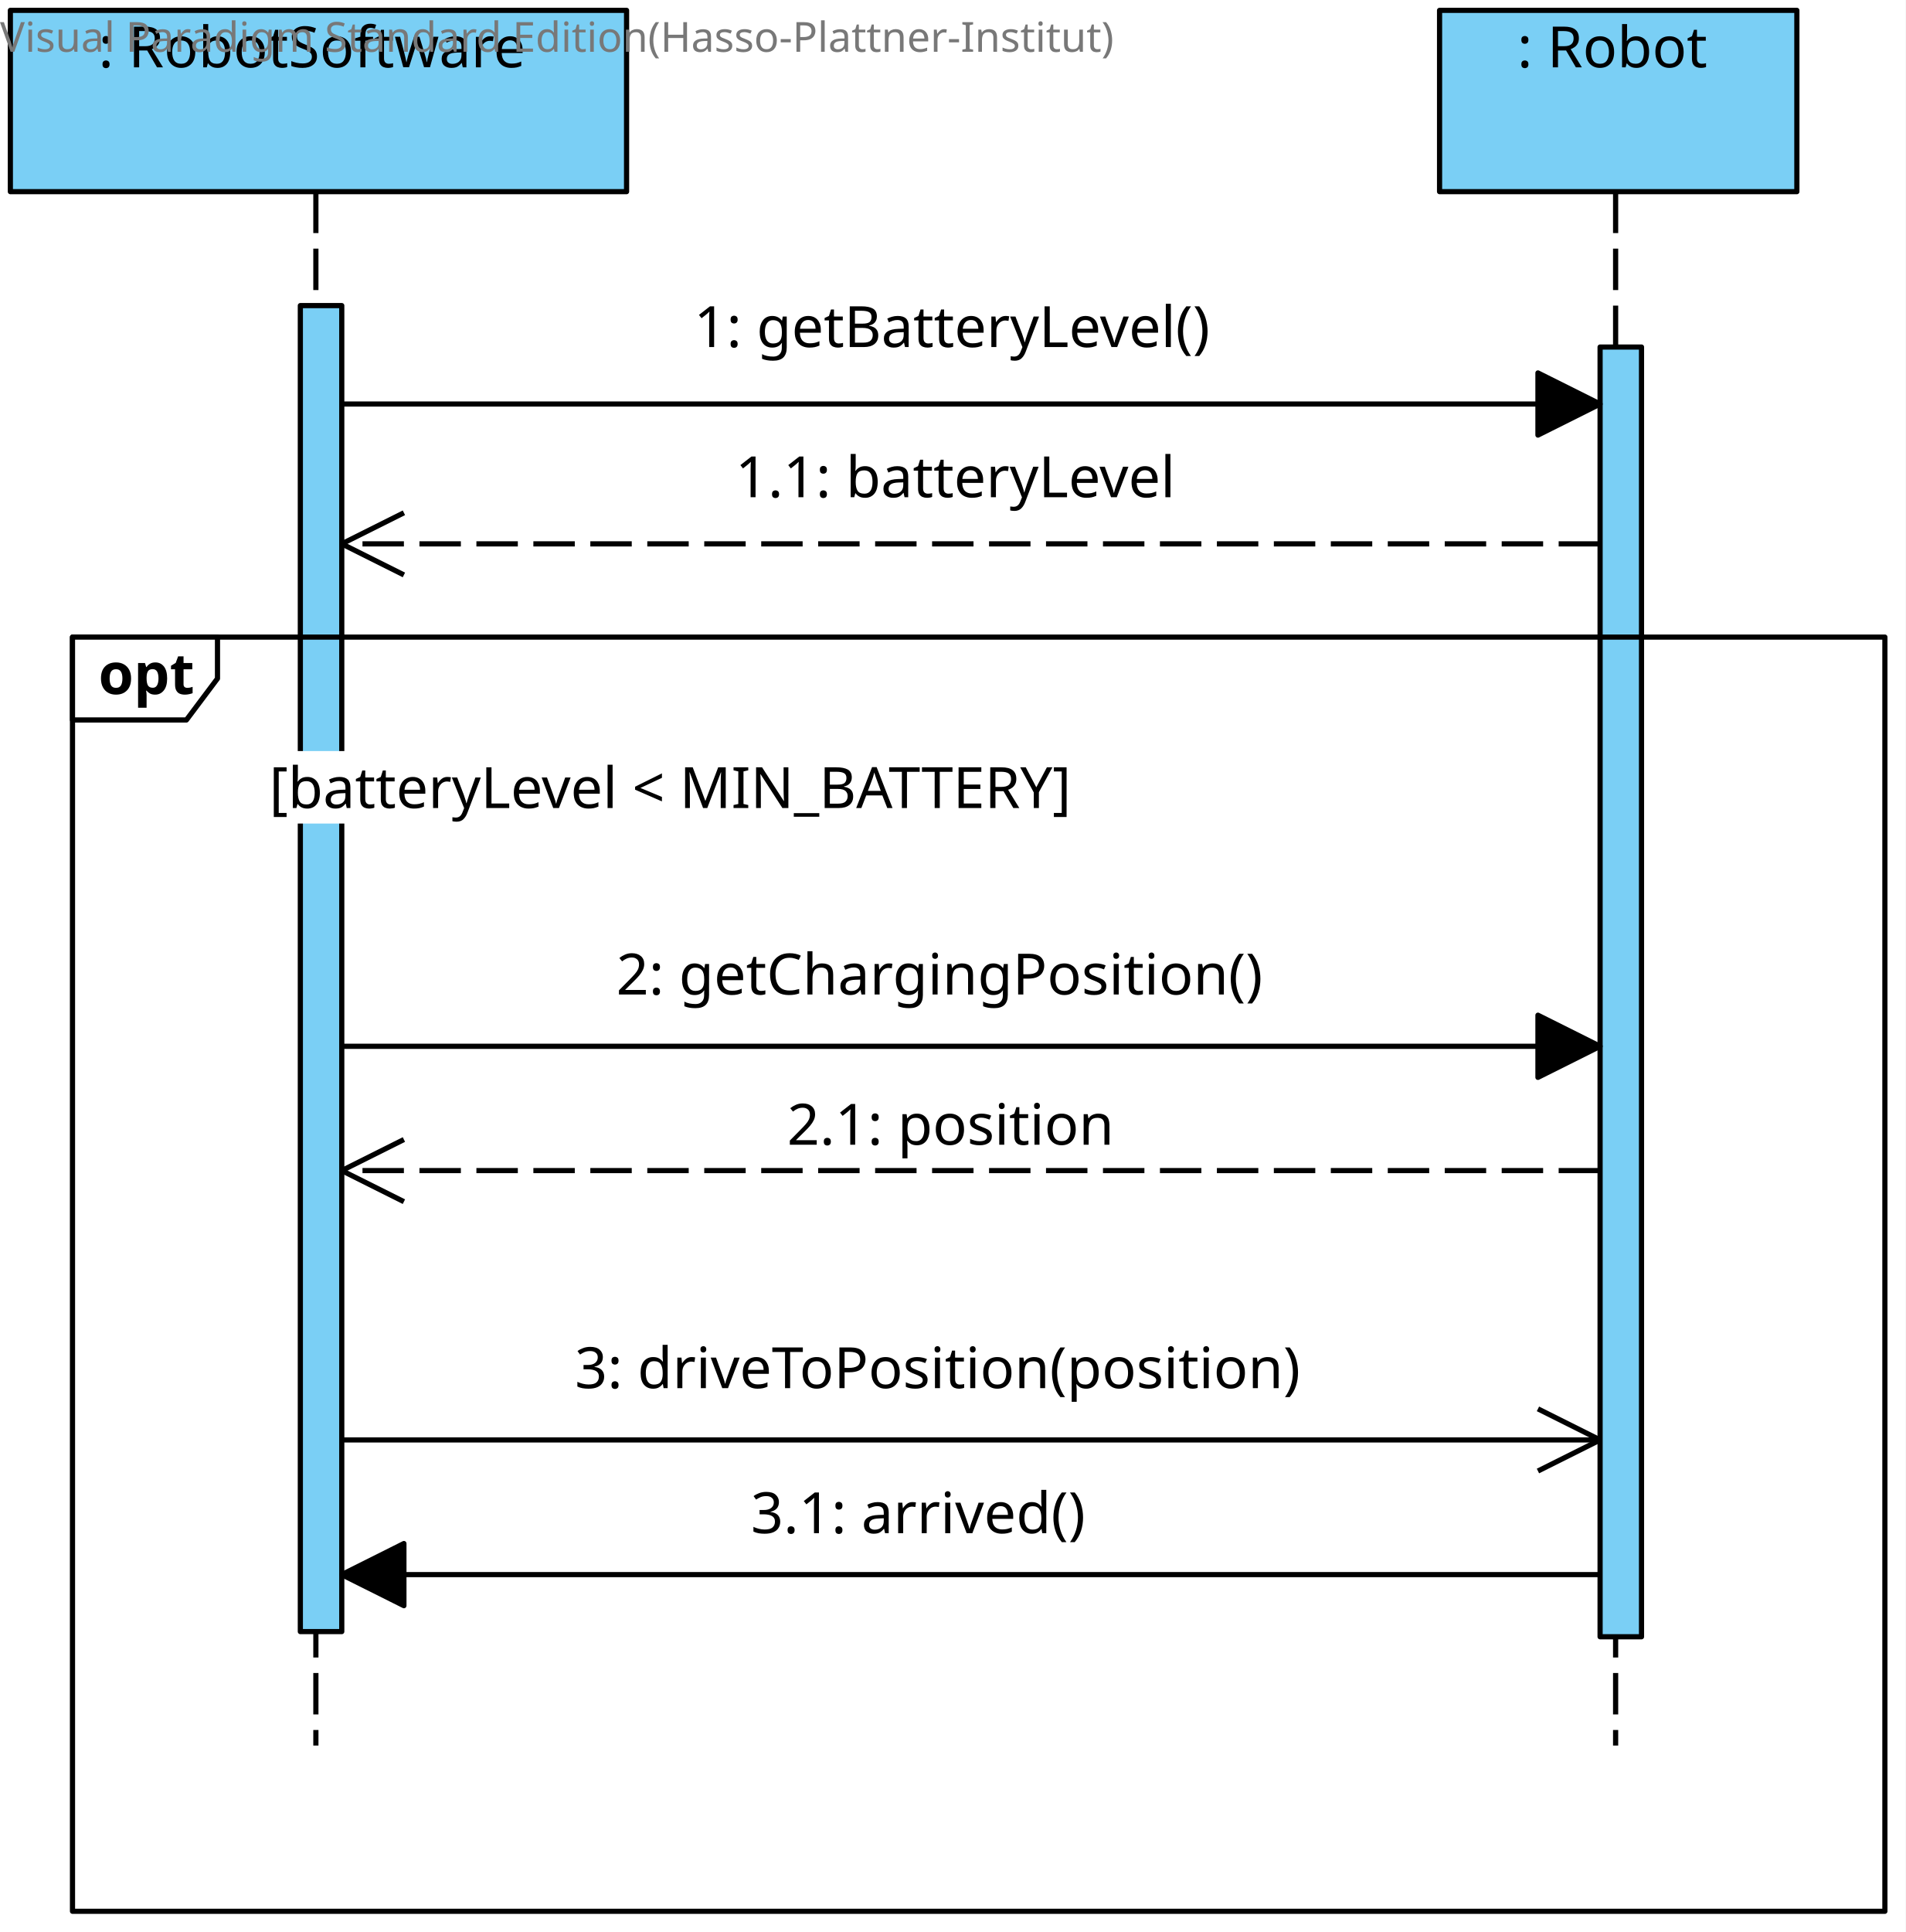
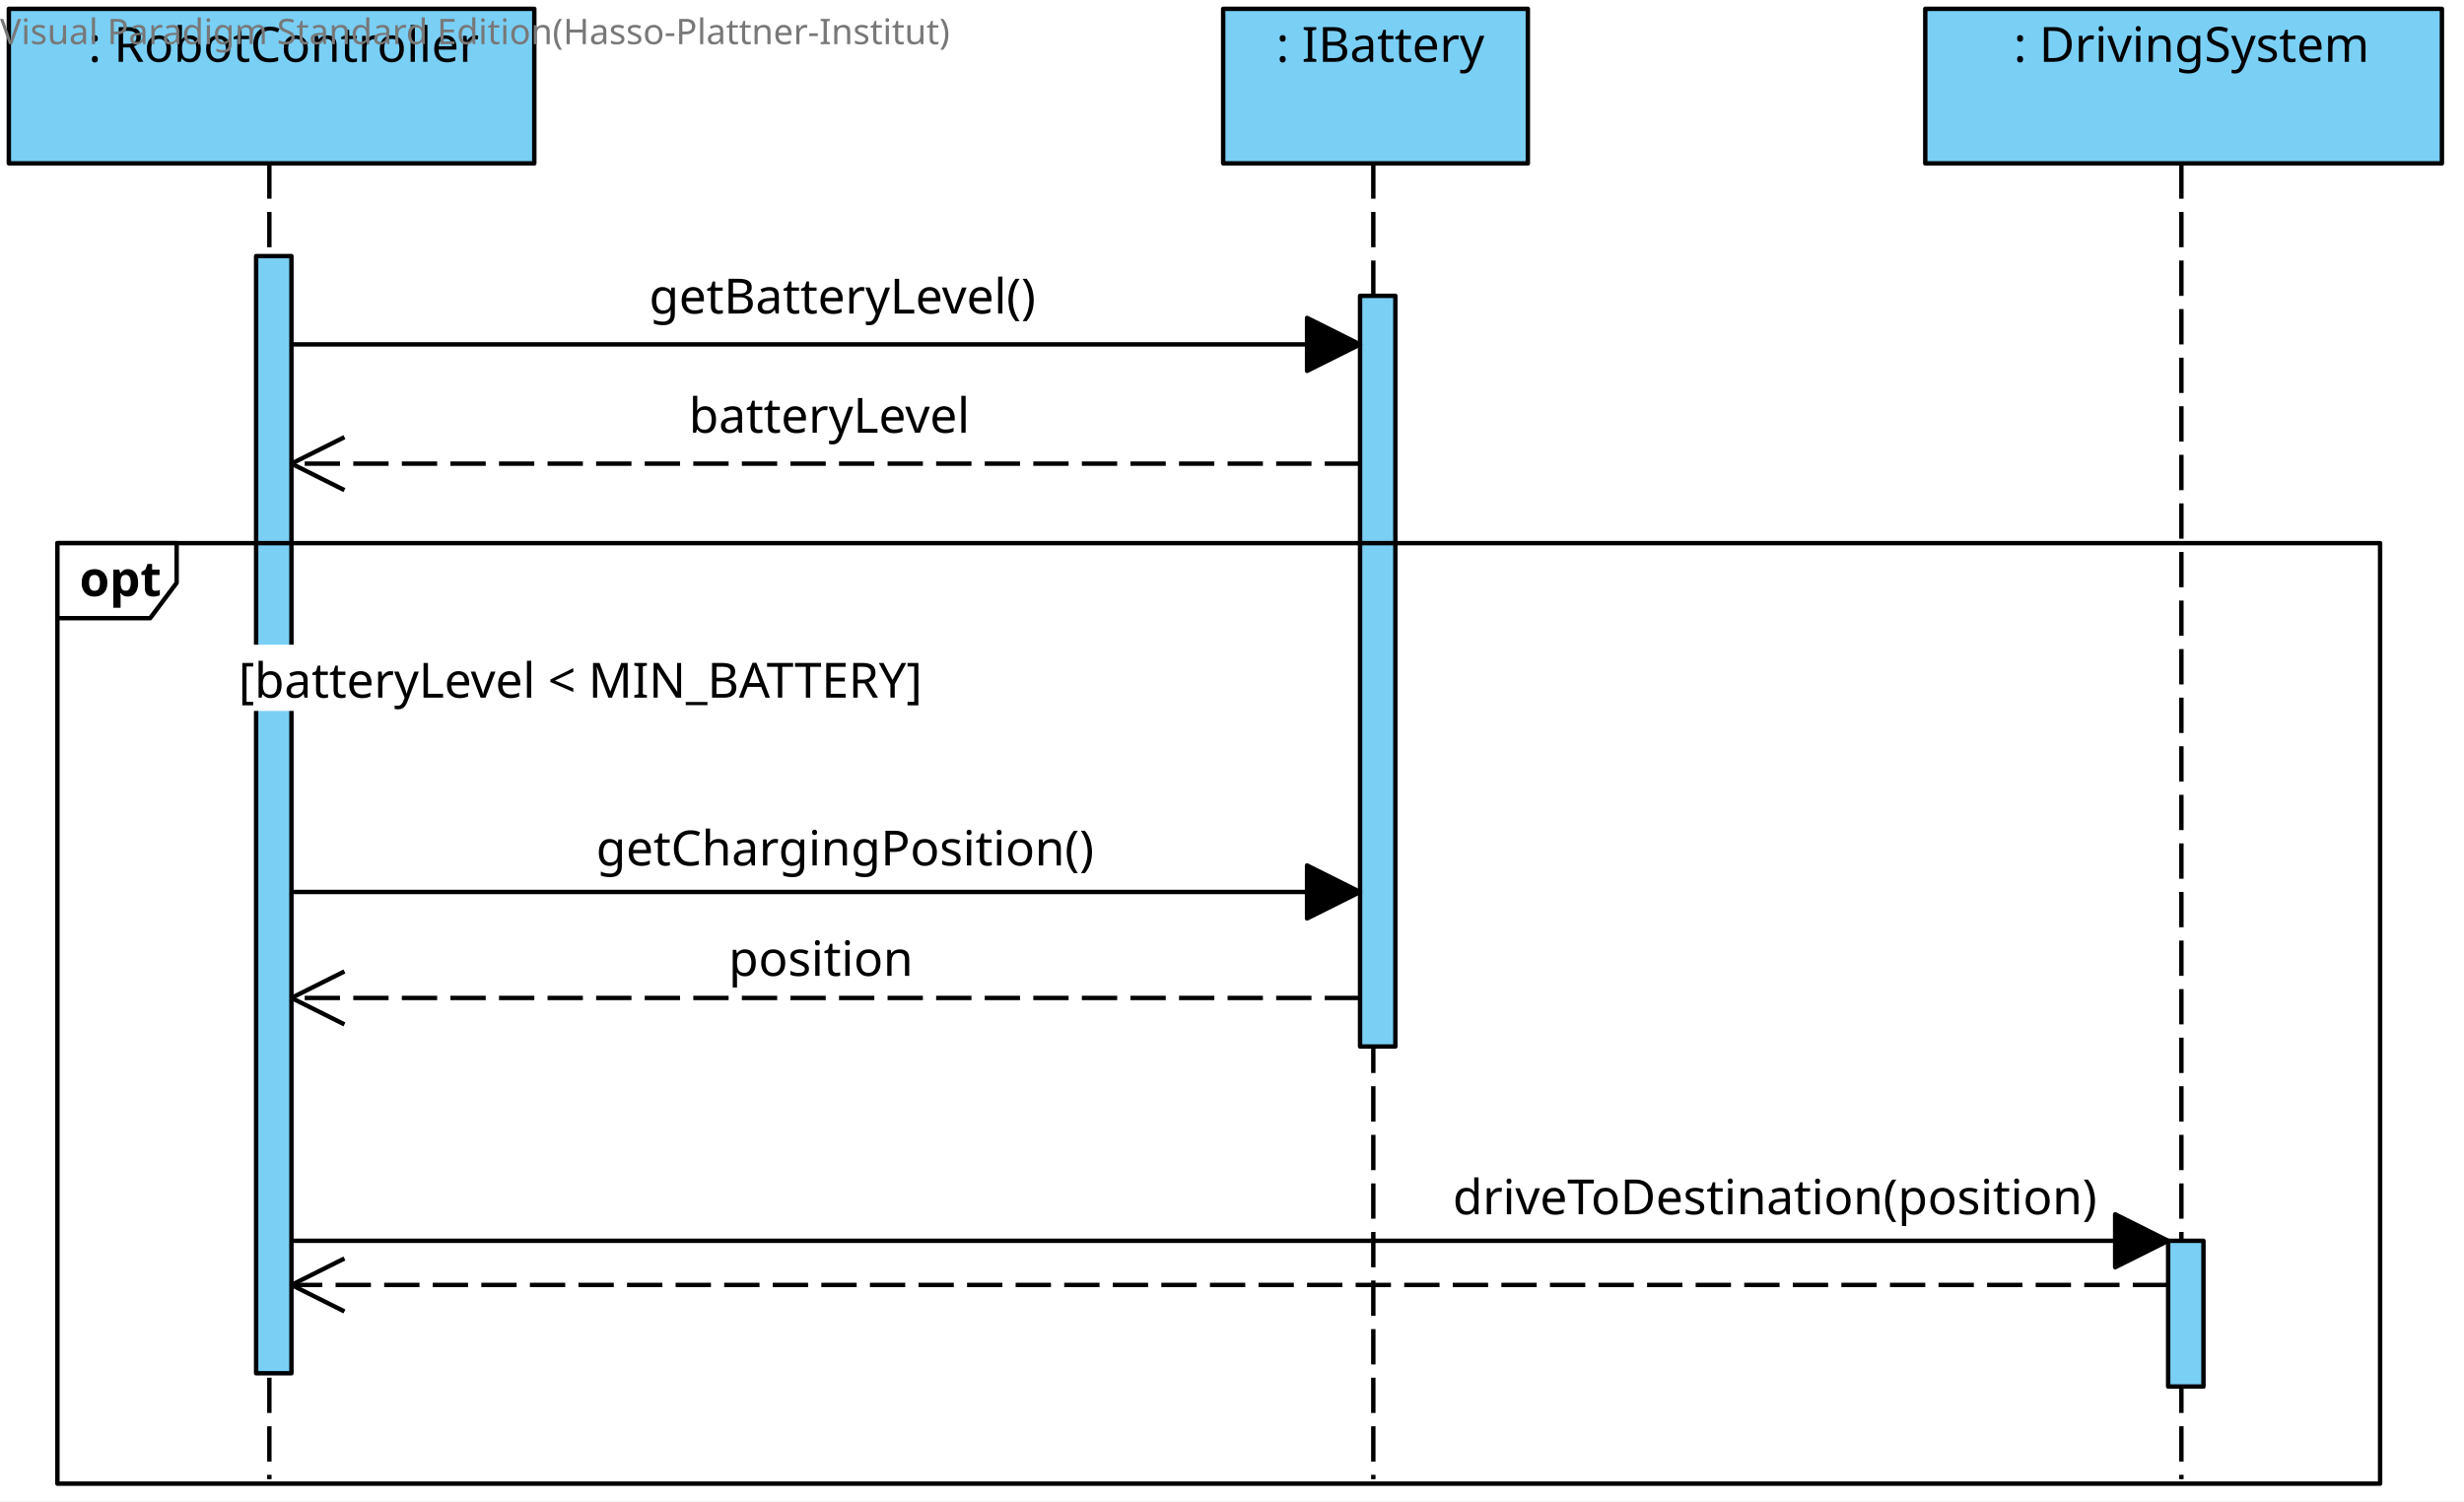
- <svg xmlns="http://www.w3.org/2000/svg" fill-opacity="0" color-rendering="auto" color-interpolation="auto" text-rendering="auto" stroke="rgb(0,0,0)" stroke-linecap="square" width="368" stroke-miterlimit="10" shape-rendering="auto" stroke-opacity="0" fill="rgb(0,0,0)" stroke-dasharray="none" font-weight="normal" stroke-width="1" height="373" font-family="'Dialog'" font-style="normal" stroke-linejoin="miter" font-size="12" stroke-dashoffset="0" image-rendering="auto">
+ <svg xmlns="http://www.w3.org/2000/svg" fill-opacity="0" color-rendering="auto" color-interpolation="auto" text-rendering="auto" stroke="rgb(0,0,0)" stroke-linecap="square" width="558" stroke-miterlimit="10" shape-rendering="auto" stroke-opacity="0" fill="rgb(0,0,0)" stroke-dasharray="none" font-weight="normal" stroke-width="1" height="340" font-family="'Dialog'" font-style="normal" stroke-linejoin="miter" font-size="12" stroke-dashoffset="0" image-rendering="auto">
  <defs id="genericDefs" />
  <g>
    <defs id="defs1">
      <clipPath clipPathUnits="userSpaceOnUse" id="clipPath1">
-         <path d="M-7 -7 L131 -7 L131 346 L-7 346 L-7 -7 Z" />
+         <path d="M-7 -7 L131 -7 L131 344 L-7 344 L-7 -7 Z" />
      </clipPath>
      <clipPath clipPathUnits="userSpaceOnUse" id="clipPath2">
-         <path d="M-7 -7 L81 -7 L81 346 L-7 346 L-7 -7 Z" />
+         <path d="M-7 -7 L81 -7 L81 344 L-7 344 L-7 -7 Z" />
      </clipPath>
      <clipPath clipPathUnits="userSpaceOnUse" id="clipPath3">
-         <path d="M-7 -7 L19 -7 L19 267 L-7 267 L-7 -7 Z" />
+         <path d="M-7 -7 L19 -7 L19 264 L-7 264 L-7 -7 Z" />
      </clipPath>
      <clipPath clipPathUnits="userSpaceOnUse" id="clipPath4">
-         <path d="M-7 -7 L19 -7 L19 260 L-7 260 L-7 -7 Z" />
+         <path d="M-7 -7 L19 -7 L19 181 L-7 181 L-7 -7 Z" />
      </clipPath>
      <clipPath clipPathUnits="userSpaceOnUse" id="clipPath5">
-         <path d="M-7 -7 L361 -7 L361 257 L-7 257 L-7 -7 Z" />
+         <path d="M-7 -7 L537 -7 L537 224 L-7 224 L-7 -7 Z" />
      </clipPath>
      <clipPath clipPathUnits="userSpaceOnUse" id="clipPath6">
-         <path d="M199 22 L199 36 L38 36 L38 22 ZM-7 -7 L-7 257 L361 257 L361 -7 Z" />
+         <path d="M192 23 L192 37 L37 37 L37 23 ZM-7 -7 L-7 224 L537 224 L537 -7 Z" />
      </clipPath>
      <clipPath clipPathUnits="userSpaceOnUse" id="clipPath7">
-         <path d="M0 0 L0 17 L29 17 L29 0 Z" />
+         <path d="M0 0 L0 18 L28 18 L28 0 Z" />
      </clipPath>
      <clipPath clipPathUnits="userSpaceOnUse" id="clipPath8">
-         <path d="M-7 -7 L361 -7 L361 240 L-7 240 L-7 -7 Z" />
+         <path d="M-7 -7 L537 -7 L537 206 L-7 206 L-7 -7 Z" />
      </clipPath>
      <clipPath clipPathUnits="userSpaceOnUse" id="clipPath9">
-         <path d="M0 0 L0 14 L182 14 L182 0 Z" />
+         <path d="M0 0 L0 15 L176 15 L176 0 Z" />
      </clipPath>
      <clipPath clipPathUnits="userSpaceOnUse" id="clipPath10">
-         <path d="M0 0 L0 4 L350 4 L350 0 Z" />
+         <path d="M0 0 L0 4 L526 4 L526 0 Z" />
      </clipPath>
      <clipPath clipPathUnits="userSpaceOnUse" id="clipPath11">
-         <path d="M-120 -14 L240 -14 L240 28 L-120 28 L-120 -14 Z" />
+         <path d="M-7 -7 L129 -7 L129 344 L-7 344 L-7 -7 Z" />
      </clipPath>
      <clipPath clipPathUnits="userSpaceOnUse" id="clipPath12">
-         <path d="M-70 -14 L140 -14 L140 28 L-70 28 L-70 -14 Z" />
+         <path d="M-7 -7 L19 -7 L19 44 L-7 44 L-7 -7 Z" />
      </clipPath>
      <clipPath clipPathUnits="userSpaceOnUse" id="clipPath13">
-         <path d="M0 0 L447 0 L447 204 L0 204 L0 0 Z" />
+         <path d="M-70 -15 L140 -15 L140 30 L-70 30 L-70 -15 Z" />
      </clipPath>
      <clipPath clipPathUnits="userSpaceOnUse" id="clipPath14">
-         <path d="M-82 -15 L164 -15 L164 30 L-82 30 L-82 -15 Z" />
+         <path d="M-118 -15 L236 -15 L236 30 L-118 30 L-118 -15 Z" />
      </clipPath>
      <clipPath clipPathUnits="userSpaceOnUse" id="clipPath15">
-         <path d="M-168 -14 L336 -14 L336 28 L-168 28 L-168 -14 Z" />
+         <path d="M-120 -15 L240 -15 L240 30 L-120 30 L-120 -15 Z" />
      </clipPath>
      <clipPath clipPathUnits="userSpaceOnUse" id="clipPath16">
-         <path d="M-80 -14 L160 -14 L160 28 L-80 28 L-80 -14 Z" />
+         <path d="M0 0 L629 0 L629 204 L0 204 L0 0 Z" />
      </clipPath>
      <clipPath clipPathUnits="userSpaceOnUse" id="clipPath17">
-         <path d="M-150 -14 L300 -14 L300 28 L-150 28 L-150 -14 Z" />
+         <path d="M0 0 L446 0 L446 204 L0 204 L0 0 Z" />
      </clipPath>
      <clipPath clipPathUnits="userSpaceOnUse" id="clipPath18">
-         <path d="M-101 -13 L202 -13 L202 26 L-101 26 L-101 -13 Z" />
+         <path d="M-57 -15 L114 -15 L114 30 L-57 30 L-57 -15 Z" />
      </clipPath>
      <clipPath clipPathUnits="userSpaceOnUse" id="clipPath19">
-         <path d="M-116 -16 L232 -16 L232 32 L-116 32 L-116 -16 Z" />
+         <path d="M-126 -15 L252 -15 L252 30 L-126 30 L-126 -15 Z" />
+       </clipPath>
+       <clipPath clipPathUnits="userSpaceOnUse" id="clipPath20">
+         <path d="M-80 -15 L160 -15 L160 30 L-80 30 L-80 -15 Z" />
+       </clipPath>
+       <clipPath clipPathUnits="userSpaceOnUse" id="clipPath21">
+         <path d="M-103 -15 L206 -15 L206 30 L-103 30 L-103 -15 Z" />
+       </clipPath>
+       <clipPath clipPathUnits="userSpaceOnUse" id="clipPath22">
+         <path d="M-157 -15 L314 -15 L314 30 L-157 30 L-157 -15 Z" />
      </clipPath>
    </defs>
    <g fill="white" text-rendering="geometricPrecision" fill-opacity="1" stroke-opacity="1" stroke="white">
-       <rect x="0" width="368" height="373" y="0" stroke="none" />
+       <rect x="0" width="558" height="340" y="0" stroke="none" />
    </g>
    <g font-size="11" transform="translate(2,2)" fill-opacity="1" fill="rgb(122,207,245)" text-rendering="geometricPrecision" font-family="sans-serif" stroke="rgb(122,207,245)" stroke-opacity="1">
      <rect x="0" width="119" height="35" y="0" clip-path="url(#clipPath1)" stroke="none" />
    </g>
    <g stroke-linecap="butt" font-size="11" transform="translate(2,2)" fill-opacity="1" fill="black" text-rendering="geometricPrecision" font-family="sans-serif" stroke-linejoin="round" stroke="black" stroke-opacity="1" stroke-miterlimit="0">
      <rect fill="none" x="0" width="119" height="35" y="0" clip-path="url(#clipPath1)" />
-       <line clip-path="url(#clipPath1)" fill="none" x1="59" x2="59" y1="35" y2="335" stroke-linejoin="bevel" stroke-dasharray="8,3" />
+       <line clip-path="url(#clipPath1)" fill="none" x1="59" x2="59" y1="35" y2="333" stroke-linejoin="bevel" stroke-dasharray="8,3" />
    </g>
-     <g font-size="11" transform="translate(278,2)" fill-opacity="1" fill="rgb(122,207,245)" text-rendering="geometricPrecision" font-family="sans-serif" stroke="rgb(122,207,245)" stroke-opacity="1">
+     <g font-size="11" transform="translate(277,2)" fill-opacity="1" fill="rgb(122,207,245)" text-rendering="geometricPrecision" font-family="sans-serif" stroke="rgb(122,207,245)" stroke-opacity="1">
      <rect x="0" width="69" height="35" y="0" clip-path="url(#clipPath2)" stroke="none" />
    </g>
-     <g stroke-linecap="butt" font-size="11" transform="translate(278,2)" fill-opacity="1" fill="black" text-rendering="geometricPrecision" font-family="sans-serif" stroke-linejoin="round" stroke="black" stroke-opacity="1" stroke-miterlimit="0">
+     <g stroke-linecap="butt" font-size="11" transform="translate(277,2)" fill-opacity="1" fill="black" text-rendering="geometricPrecision" font-family="sans-serif" stroke-linejoin="round" stroke="black" stroke-opacity="1" stroke-miterlimit="0">
      <rect fill="none" x="0" width="69" height="35" y="0" clip-path="url(#clipPath2)" />
-       <line clip-path="url(#clipPath2)" fill="none" x1="34" x2="34" y1="35" y2="335" stroke-linejoin="bevel" stroke-dasharray="8,3" />
+       <line clip-path="url(#clipPath2)" fill="none" x1="34" x2="34" y1="35" y2="333" stroke-linejoin="bevel" stroke-dasharray="8,3" />
    </g>
-     <g font-size="11" transform="translate(58,59)" fill-opacity="1" fill="rgb(122,207,245)" text-rendering="geometricPrecision" font-family="sans-serif" stroke="rgb(122,207,245)" stroke-opacity="1">
-       <rect x="0" width="8" height="256" y="0" clip-path="url(#clipPath3)" stroke="none" />
+     <g font-size="11" transform="translate(58,58)" fill-opacity="1" fill="rgb(122,207,245)" text-rendering="geometricPrecision" font-family="sans-serif" stroke="rgb(122,207,245)" stroke-opacity="1">
+       <rect x="0" width="8" height="253" y="0" clip-path="url(#clipPath3)" stroke="none" />
    </g>
-     <g stroke-linecap="butt" font-size="11" transform="translate(58,59)" fill-opacity="1" fill="black" text-rendering="geometricPrecision" font-family="sans-serif" stroke-linejoin="round" stroke="black" stroke-opacity="1" stroke-miterlimit="0">
-       <rect fill="none" x="0" width="8" height="256" y="0" clip-path="url(#clipPath3)" />
+     <g stroke-linecap="butt" font-size="11" transform="translate(58,58)" fill-opacity="1" fill="black" text-rendering="geometricPrecision" font-family="sans-serif" stroke-linejoin="round" stroke="black" stroke-opacity="1" stroke-miterlimit="0">
+       <rect fill="none" x="0" width="8" height="253" y="0" clip-path="url(#clipPath3)" />
    </g>
-     <g font-size="11" transform="translate(309,67)" fill-opacity="1" fill="rgb(122,207,245)" text-rendering="geometricPrecision" font-family="sans-serif" stroke="rgb(122,207,245)" stroke-opacity="1">
-       <rect x="0" width="8" height="249" y="0" clip-path="url(#clipPath4)" stroke="none" />
+     <g font-size="11" transform="translate(308,67)" fill-opacity="1" fill="rgb(122,207,245)" text-rendering="geometricPrecision" font-family="sans-serif" stroke="rgb(122,207,245)" stroke-opacity="1">
+       <rect x="0" width="8" height="170" y="0" clip-path="url(#clipPath4)" stroke="none" />
    </g>
-     <g stroke-linecap="butt" font-size="11" transform="translate(309,67)" fill-opacity="1" fill="black" text-rendering="geometricPrecision" font-family="sans-serif" stroke-linejoin="round" stroke="black" stroke-opacity="1" stroke-miterlimit="0">
-       <rect fill="none" x="0" width="8" height="249" y="0" clip-path="url(#clipPath4)" />
+     <g stroke-linecap="butt" font-size="11" transform="translate(308,67)" fill-opacity="1" fill="black" text-rendering="geometricPrecision" font-family="sans-serif" stroke-linejoin="round" stroke="black" stroke-opacity="1" stroke-miterlimit="0">
+       <rect fill="none" x="0" width="8" height="170" y="0" clip-path="url(#clipPath4)" />
    </g>
-     <g stroke-linecap="butt" font-size="11" transform="translate(14,123)" fill-opacity="1" fill="black" text-rendering="geometricPrecision" font-family="sans-serif" stroke-linejoin="round" stroke="black" font-weight="bold" stroke-opacity="1" stroke-miterlimit="0">
-       <rect fill="none" x="0" width="350" height="246" y="0" clip-path="url(#clipPath6)" />
+     <g stroke-linecap="butt" font-size="11" transform="translate(13,123)" fill-opacity="1" fill="black" text-rendering="geometricPrecision" font-family="sans-serif" stroke-linejoin="round" stroke="black" font-weight="bold" stroke-opacity="1" stroke-miterlimit="0">
+       <rect fill="none" x="0" width="526" height="213" y="0" clip-path="url(#clipPath6)" />
    </g>
-     <g font-size="11" transform="translate(14,123)" fill-opacity="1" fill="white" text-rendering="geometricPrecision" font-family="sans-serif" stroke="white" font-weight="bold" stroke-opacity="1">
-       <path d="M28 0 L28 8 L22 16 L0 16 L0 0 Z" stroke="none" clip-path="url(#clipPath6)" />
+     <g font-size="11" transform="translate(13,123)" fill-opacity="1" fill="white" text-rendering="geometricPrecision" font-family="sans-serif" stroke="white" font-weight="bold" stroke-opacity="1">
+       <path d="M27 0 L27 9 L21 17 L0 17 L0 0 Z" stroke="none" clip-path="url(#clipPath6)" />
    </g>
-     <g stroke-linecap="butt" font-size="11" transform="translate(14,123)" fill-opacity="1" fill="black" text-rendering="geometricPrecision" font-family="sans-serif" stroke-linejoin="round" stroke="black" font-weight="bold" stroke-opacity="1" stroke-miterlimit="0">
-       <path fill="none" d="M28 0 L28 8 L22 16 L0 16 L0 0 Z" clip-path="url(#clipPath6)" />
+     <g stroke-linecap="butt" font-size="11" transform="translate(13,123)" fill-opacity="1" fill="black" text-rendering="geometricPrecision" font-family="sans-serif" stroke-linejoin="round" stroke="black" font-weight="bold" stroke-opacity="1" stroke-miterlimit="0">
+       <path fill="none" d="M27 0 L27 9 L21 17 L0 17 L0 0 Z" clip-path="url(#clipPath6)" />
    </g>
-     <g font-size="11" transform="translate(14,123)" fill-opacity="1" fill="black" text-rendering="geometricPrecision" font-family="sans-serif" stroke="black" font-weight="bold" stroke-opacity="1">
-       <text x="5" xml:space="preserve" y="11" clip-path="url(#clipPath7)" stroke="none">opt</text>
+     <g font-size="11" transform="translate(13,123)" fill-opacity="1" fill="black" text-rendering="geometricPrecision" font-family="sans-serif" stroke="black" font-weight="bold" stroke-opacity="1">
+       <text x="5" xml:space="preserve" y="12" clip-path="url(#clipPath7)" stroke="none">opt</text>
    </g>
-     <g font-size="11" transform="translate(42,145)" fill-opacity="1" fill="white" text-rendering="geometricPrecision" font-family="sans-serif" stroke="white" stroke-opacity="1">
-       <rect x="9" width="164" height="16" y="-1" clip-path="url(#clipPath9)" stroke="none" />
-       <text fill="black" x="10" xml:space="preserve" y="11" clip-path="url(#clipPath9)" stroke="none">[batteryLevel &lt; MIN_BATTERY]</text>
+     <g font-size="11" transform="translate(41,146)" fill-opacity="1" fill="white" text-rendering="geometricPrecision" font-family="sans-serif" stroke="white" stroke-opacity="1">
+       <rect x="12" width="151" height="17" y="-1" clip-path="url(#clipPath9)" stroke="none" />
+       <text fill="black" x="13" xml:space="preserve" y="12" clip-path="url(#clipPath9)" stroke="none">[batteryLevel &lt; MIN_BATTERY]</text>
+     </g>
+     <g font-size="11" transform="translate(436,2)" fill-opacity="1" fill="rgb(122,207,245)" text-rendering="geometricPrecision" font-family="sans-serif" stroke="rgb(122,207,245)" stroke-opacity="1">
+       <rect x="0" width="117" height="35" y="0" clip-path="url(#clipPath11)" stroke="none" />
+     </g>
+     <g stroke-linecap="butt" font-size="11" transform="translate(436,2)" fill-opacity="1" fill="black" text-rendering="geometricPrecision" font-family="sans-serif" stroke-linejoin="round" stroke="black" stroke-opacity="1" stroke-miterlimit="0">
+       <rect fill="none" x="0" width="117" height="35" y="0" clip-path="url(#clipPath11)" />
+       <line clip-path="url(#clipPath11)" fill="none" x1="58" x2="58" y1="35" y2="333" stroke-linejoin="bevel" stroke-dasharray="8,3" />
+     </g>
+     <g font-size="11" transform="translate(491,281)" fill-opacity="1" fill="rgb(122,207,245)" text-rendering="geometricPrecision" font-family="sans-serif" stroke="rgb(122,207,245)" stroke-opacity="1">
+       <rect x="0" width="8" height="33" y="0" clip-path="url(#clipPath12)" stroke="none" />
+     </g>
+     <g stroke-linecap="butt" font-size="11" transform="translate(491,281)" fill-opacity="1" fill="black" text-rendering="geometricPrecision" font-family="sans-serif" stroke-linejoin="round" stroke="black" stroke-opacity="1" stroke-miterlimit="0">
+       <rect fill="none" x="0" width="8" height="33" y="0" clip-path="url(#clipPath12)" />
+     </g>
+     <g font-size="11" transform="translate(277,2)" fill-opacity="1" fill="black" text-rendering="geometricPrecision" font-family="sans-serif" stroke="black" stroke-opacity="1">
+       <text x="12" xml:space="preserve" y="12" clip-path="url(#clipPath13)" stroke="none">: IBattery</text>
+     </g>
+     <g font-size="11" transform="translate(436,2)" fill-opacity="1" fill="black" text-rendering="geometricPrecision" font-family="sans-serif" stroke="black" stroke-opacity="1">
+       <text x="20" xml:space="preserve" y="12" clip-path="url(#clipPath14)" stroke="none">: DrivingSystem</text>
    </g>
    <g font-size="11" transform="translate(2,2)" fill-opacity="1" fill="black" text-rendering="geometricPrecision" font-family="sans-serif" stroke="black" stroke-opacity="1">
-       <text x="17" xml:space="preserve" y="11" clip-path="url(#clipPath11)" stroke="none">: RobotSoftware</text>
+       <text x="18" xml:space="preserve" y="12" clip-path="url(#clipPath15)" stroke="none">: RobotController</text>
    </g>
-     <g font-size="11" transform="translate(278,2)" fill-opacity="1" fill="black" text-rendering="geometricPrecision" font-family="sans-serif" stroke="black" stroke-opacity="1">
-       <text x="15" xml:space="preserve" y="11" clip-path="url(#clipPath12)" stroke="none">: Robot</text>
+     <g stroke-linecap="butt" font-size="11" transform="translate(-34,181)" fill-opacity="1" fill="black" text-rendering="geometricPrecision" font-family="sans-serif" stroke-linejoin="round" stroke="black" stroke-opacity="1">
+       <line y2="100" fill="none" x1="100" clip-path="url(#clipPath16)" x2="525" y1="100" />
+       <polygon points=" 525 100 513 94 513 106" clip-path="url(#clipPath16)" stroke="none" />
+       <polygon fill="none" points=" 525 100 513 94 513 106" clip-path="url(#clipPath16)" />
+     </g>
+     <g stroke-linecap="butt" font-size="11" transform="translate(-34,191)" fill-opacity="1" fill="black" text-rendering="geometricPrecision" font-family="sans-serif" stroke-linejoin="round" stroke-dasharray="8,3" stroke="black" stroke-opacity="1" stroke-miterlimit="0">
+       <line y2="100" fill="none" x1="525" clip-path="url(#clipPath16)" x2="100" y1="100" />
+       <line clip-path="url(#clipPath16)" fill="none" x1="100" x2="112" y1="100" y2="106" stroke-dasharray="none" stroke-miterlimit="10" />
+       <line clip-path="url(#clipPath16)" fill="none" x1="100" x2="112" y1="100" y2="94" stroke-dasharray="none" stroke-miterlimit="10" />
    </g>
    <g stroke-linecap="butt" font-size="11" transform="translate(-34,-22)" fill-opacity="1" fill="black" text-rendering="geometricPrecision" font-family="sans-serif" stroke-linejoin="round" stroke="black" stroke-opacity="1">
-       <line y2="100" fill="none" x1="100" clip-path="url(#clipPath13)" x2="343" y1="100" />
-       <polygon points=" 343 100 331 94 331 106" clip-path="url(#clipPath13)" stroke="none" />
-       <polygon fill="none" points=" 343 100 331 94 331 106" clip-path="url(#clipPath13)" />
+       <line y2="100" fill="none" x1="100" clip-path="url(#clipPath17)" x2="342" y1="100" />
+       <polygon points=" 342 100 330 94 330 106" clip-path="url(#clipPath17)" stroke="none" />
+       <polygon fill="none" points=" 342 100 330 94 330 106" clip-path="url(#clipPath17)" />
    </g>
    <g stroke-linecap="butt" font-size="11" transform="translate(-34,5)" fill-opacity="1" fill="black" text-rendering="geometricPrecision" font-family="sans-serif" stroke-linejoin="round" stroke-dasharray="8,3" stroke="black" stroke-opacity="1" stroke-miterlimit="0">
-       <line y2="100" fill="none" x1="343" clip-path="url(#clipPath13)" x2="100" y1="100" />
-       <line clip-path="url(#clipPath13)" fill="none" x1="100" x2="112" y1="100" y2="106" stroke-dasharray="none" stroke-miterlimit="10" />
-       <line clip-path="url(#clipPath13)" fill="none" x1="100" x2="112" y1="100" y2="94" stroke-dasharray="none" stroke-miterlimit="10" />
+       <line y2="100" fill="none" x1="342" clip-path="url(#clipPath17)" x2="100" y1="100" />
+       <line clip-path="url(#clipPath17)" fill="none" x1="100" x2="112" y1="100" y2="106" stroke-dasharray="none" stroke-miterlimit="10" />
+       <line clip-path="url(#clipPath17)" fill="none" x1="100" x2="112" y1="100" y2="94" stroke-dasharray="none" stroke-miterlimit="10" />
    </g>
    <g stroke-linecap="butt" font-size="11" transform="translate(-34,102)" fill-opacity="1" fill="black" text-rendering="geometricPrecision" font-family="sans-serif" stroke-linejoin="round" stroke="black" stroke-opacity="1">
-       <line y2="100" fill="none" x1="100" clip-path="url(#clipPath13)" x2="343" y1="100" />
-       <polygon points=" 343 100 331 94 331 106" clip-path="url(#clipPath13)" stroke="none" />
-       <polygon fill="none" points=" 343 100 331 94 331 106" clip-path="url(#clipPath13)" />
+       <line y2="100" fill="none" x1="100" clip-path="url(#clipPath17)" x2="342" y1="100" />
+       <polygon points=" 342 100 330 94 330 106" clip-path="url(#clipPath17)" stroke="none" />
+       <polygon fill="none" points=" 342 100 330 94 330 106" clip-path="url(#clipPath17)" />
    </g>
    <g stroke-linecap="butt" font-size="11" transform="translate(-34,126)" fill-opacity="1" fill="black" text-rendering="geometricPrecision" font-family="sans-serif" stroke-linejoin="round" stroke-dasharray="8,3" stroke="black" stroke-opacity="1" stroke-miterlimit="0">
-       <line y2="100" fill="none" x1="343" clip-path="url(#clipPath13)" x2="100" y1="100" />
-       <line clip-path="url(#clipPath13)" fill="none" x1="100" x2="112" y1="100" y2="106" stroke-dasharray="none" stroke-miterlimit="10" />
-       <line clip-path="url(#clipPath13)" fill="none" x1="100" x2="112" y1="100" y2="94" stroke-dasharray="none" stroke-miterlimit="10" />
+       <line y2="100" fill="none" x1="342" clip-path="url(#clipPath17)" x2="100" y1="100" />
+       <line clip-path="url(#clipPath17)" fill="none" x1="100" x2="112" y1="100" y2="106" stroke-dasharray="none" stroke-miterlimit="10" />
+       <line clip-path="url(#clipPath17)" fill="none" x1="100" x2="112" y1="100" y2="94" stroke-dasharray="none" stroke-miterlimit="10" />
    </g>
-     <g stroke-linecap="butt" font-size="11" transform="translate(-34,178)" fill-opacity="1" fill="black" text-rendering="geometricPrecision" font-family="sans-serif" stroke-linejoin="round" stroke="black" stroke-opacity="1">
-       <line y2="100" fill="none" x1="100" clip-path="url(#clipPath13)" x2="343" y1="100" />
-       <line y2="94" fill="none" x1="343" clip-path="url(#clipPath13)" x2="331" y1="100" />
-       <line y2="106" fill="none" x1="343" clip-path="url(#clipPath13)" x2="331" y1="100" />
+     <g font-size="11" transform="translate(156,209)" fill-opacity="1" fill="black" text-rendering="geometricPrecision" font-family="sans-serif" stroke="black" stroke-opacity="1">
+       <text x="9" xml:space="preserve" y="12" clip-path="url(#clipPath18)" stroke="none">position</text>
    </g>
-     <g stroke-linecap="butt" font-size="11" transform="translate(-34,204)" fill-opacity="1" fill="black" text-rendering="geometricPrecision" font-family="sans-serif" stroke-linejoin="round" stroke="black" stroke-opacity="1">
-       <line y2="100" fill="none" x1="343" clip-path="url(#clipPath13)" x2="100" y1="100" />
-       <polygon points=" 100 100 112 106 112 94" clip-path="url(#clipPath13)" stroke="none" />
-       <polygon fill="none" points=" 100 100 112 106 112 94" clip-path="url(#clipPath13)" />
+     <g font-size="11" transform="translate(126,184)" fill-opacity="1" fill="black" text-rendering="geometricPrecision" font-family="sans-serif" stroke="black" stroke-opacity="1">
+       <text x="9" xml:space="preserve" y="12" clip-path="url(#clipPath19)" stroke="none">getChargingPosition()</text>
    </g>
-     <g font-size="11" transform="translate(139,285)" fill-opacity="1" fill="black" text-rendering="geometricPrecision" font-family="sans-serif" stroke="black" stroke-opacity="1">
-       <text x="6" xml:space="preserve" y="11" clip-path="url(#clipPath14)" stroke="none">3.1: arrived()</text>
+     <g font-size="11" transform="translate(146,86)" fill-opacity="1" fill="black" text-rendering="geometricPrecision" font-family="sans-serif" stroke="black" stroke-opacity="1">
+       <text x="10" xml:space="preserve" y="12" clip-path="url(#clipPath20)" stroke="none">batteryLevel</text>
    </g>
-     <g font-size="11" transform="translate(102,257)" fill-opacity="1" fill="black" text-rendering="geometricPrecision" font-family="sans-serif" stroke="black" stroke-opacity="1">
-       <text x="9" xml:space="preserve" y="11" clip-path="url(#clipPath15)" stroke="none">3: driveToPosition(position)</text>
+     <g font-size="11" transform="translate(138,59)" fill-opacity="1" fill="black" text-rendering="geometricPrecision" font-family="sans-serif" stroke="black" stroke-opacity="1">
+       <text x="9" xml:space="preserve" y="12" clip-path="url(#clipPath21)" stroke="none">getBatteryLevel()</text>
    </g>
-     <g font-size="11" transform="translate(146,210)" fill-opacity="1" fill="black" text-rendering="geometricPrecision" font-family="sans-serif" stroke="black" stroke-opacity="1">
-       <text x="6" xml:space="preserve" y="11" clip-path="url(#clipPath16)" stroke="none">2.1: position</text>
-     </g>
-     <g font-size="11" transform="translate(110,181)" fill-opacity="1" fill="black" text-rendering="geometricPrecision" font-family="sans-serif" stroke="black" stroke-opacity="1">
-       <text x="9" xml:space="preserve" y="11" clip-path="url(#clipPath17)" stroke="none">2: getChargingPosition()</text>
-     </g>
-     <g font-size="11" transform="translate(136,85)" fill-opacity="1" fill="black" text-rendering="geometricPrecision" font-family="sans-serif" stroke="black" stroke-opacity="1">
-       <text x="6" xml:space="preserve" y="11" clip-path="url(#clipPath18)" stroke="none">1.1: batteryLevel</text>
-     </g>
-     <g font-size="11" transform="translate(128,55)" fill-opacity="1" fill="black" text-rendering="geometricPrecision" font-family="sans-serif" stroke="black" stroke-opacity="1">
-       <text x="6" xml:space="preserve" y="12" clip-path="url(#clipPath19)" stroke="none">1: getBatteryLevel()</text>
+     <g font-size="11" transform="translate(319,263)" fill-opacity="1" fill="black" text-rendering="geometricPrecision" font-family="sans-serif" stroke="black" stroke-opacity="1">
+       <text x="10" xml:space="preserve" y="12" clip-path="url(#clipPath22)" stroke="none">driveToDestination(position)</text>
    </g>
    <g fill="rgb(120,120,120)" text-rendering="geometricPrecision" fill-opacity="1" font-size="8" stroke-opacity="1" stroke="rgb(120,120,120)">
      <text x="0" xml:space="preserve" y="10" stroke="none">Visual Paradigm Standard Edition(Hasso-Plattner-Institut)</text>
    </g>
  </g>
</svg>
